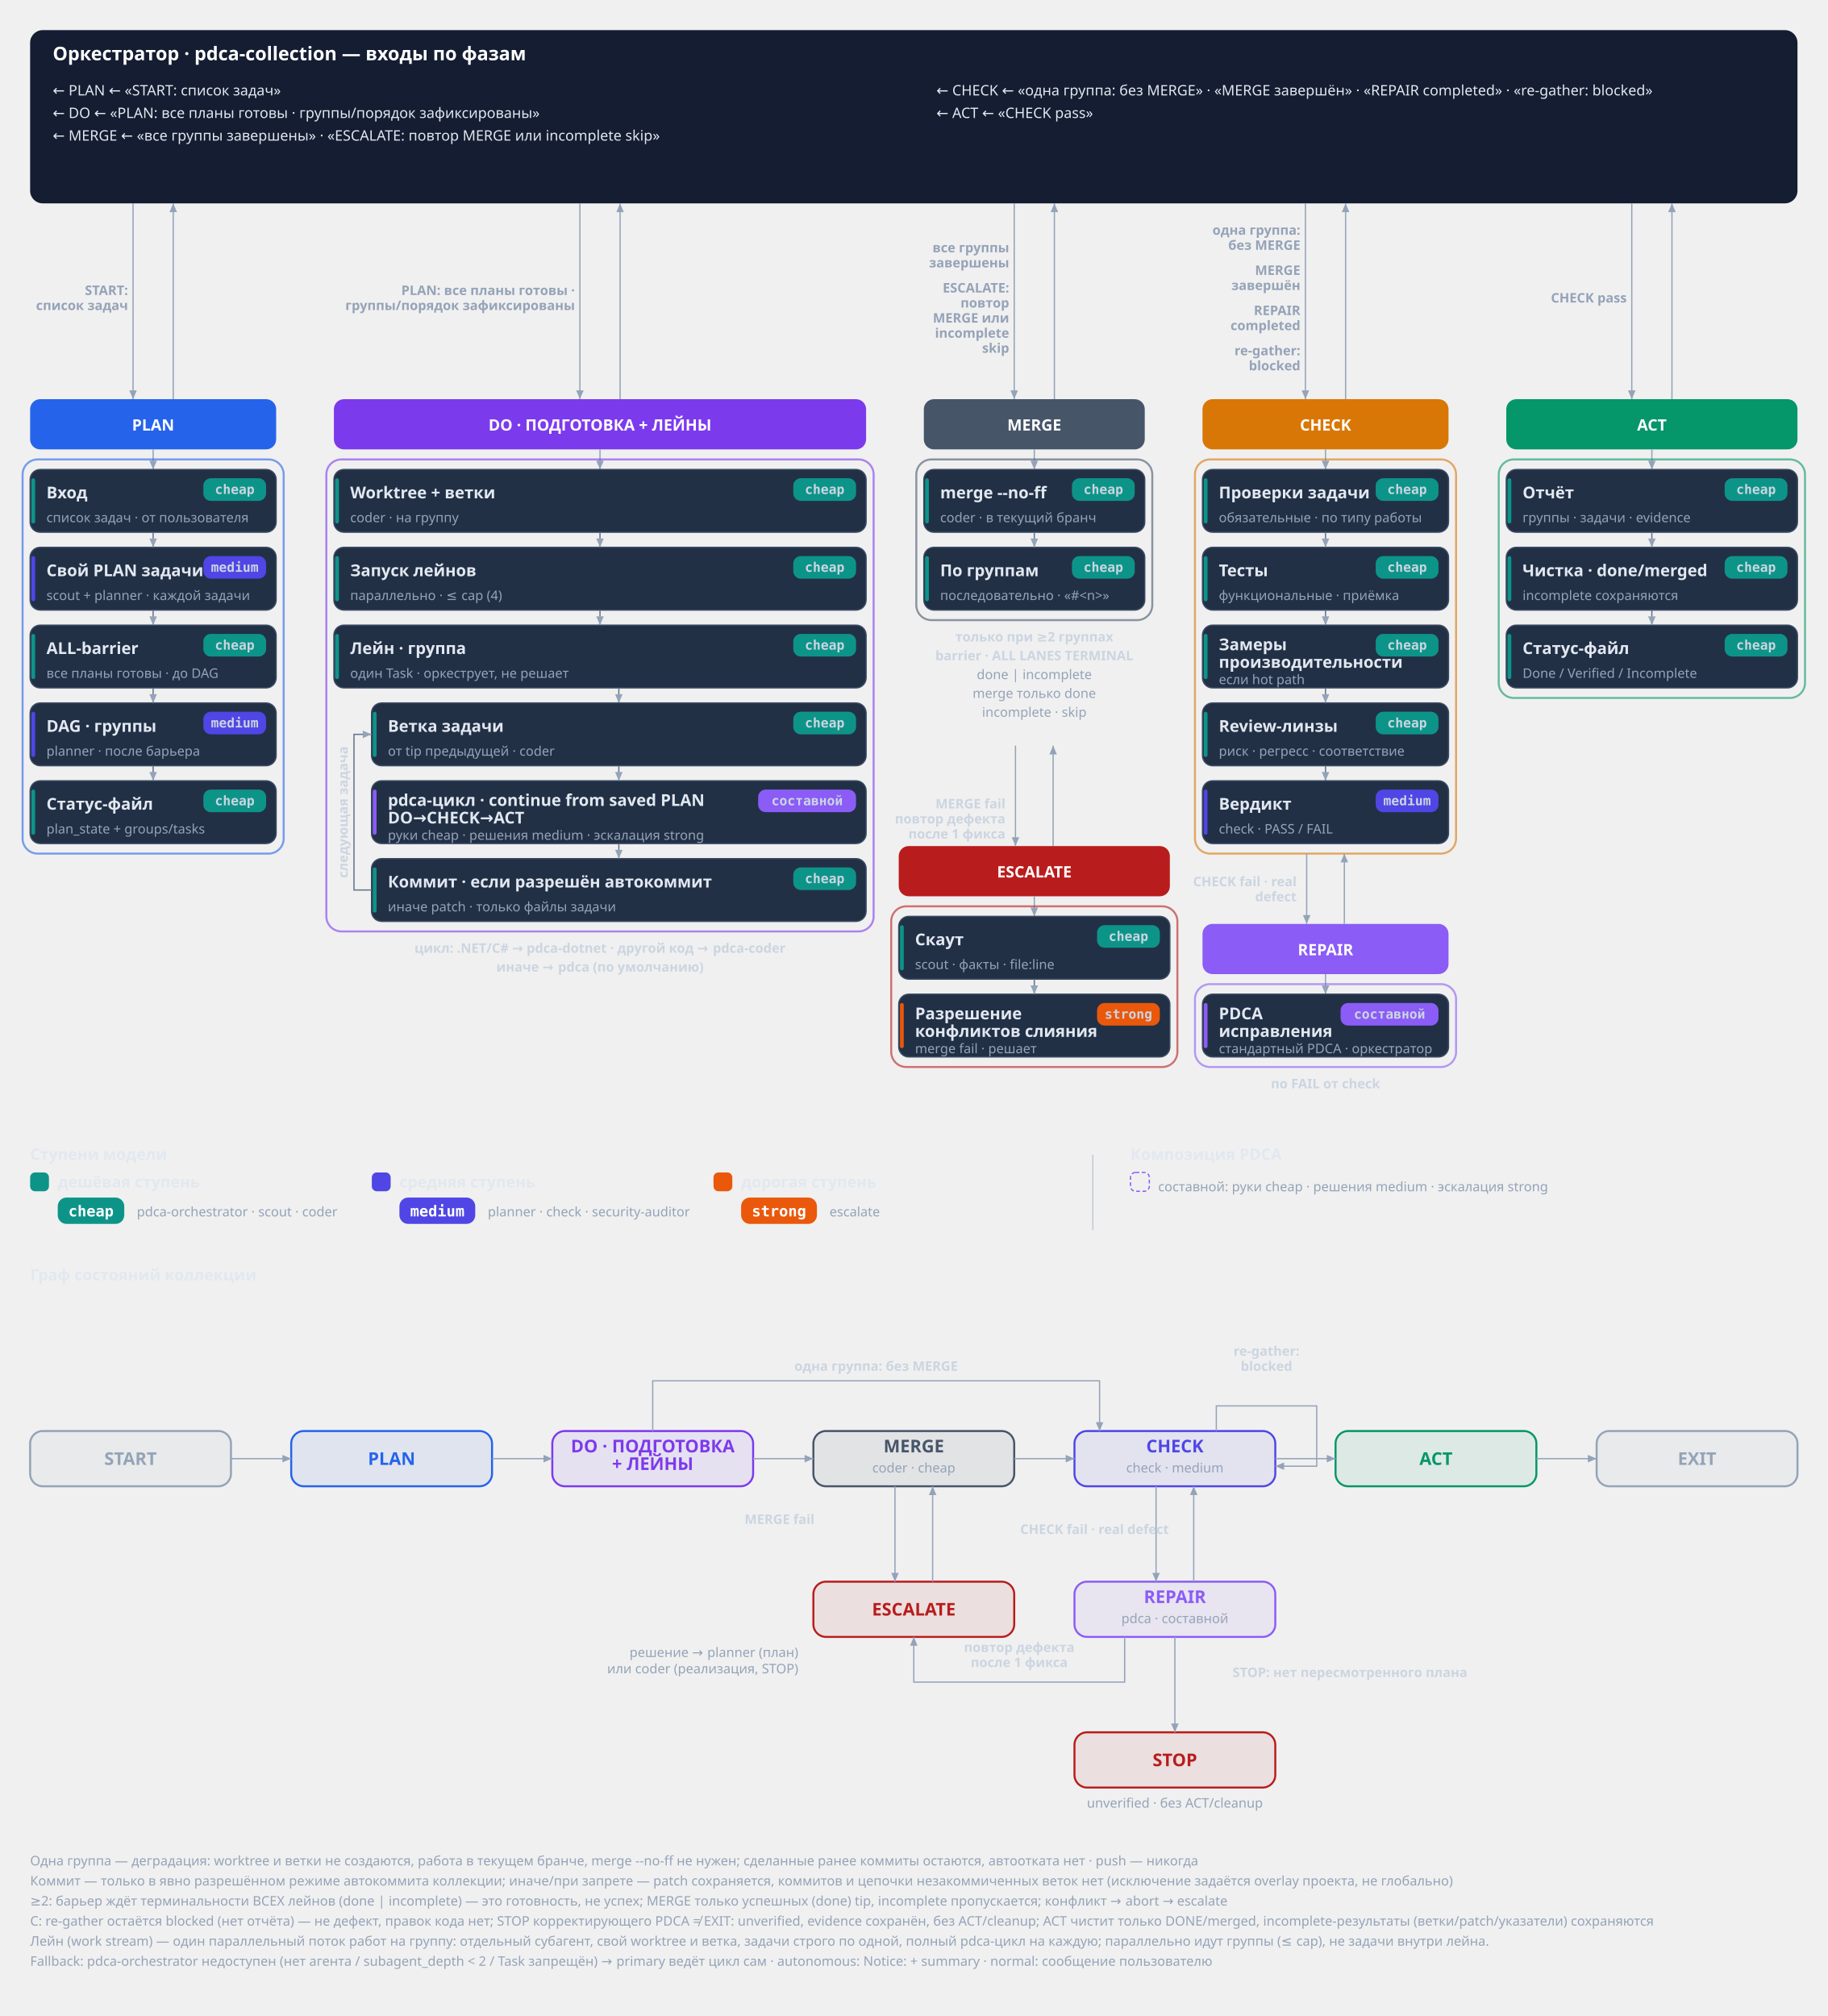
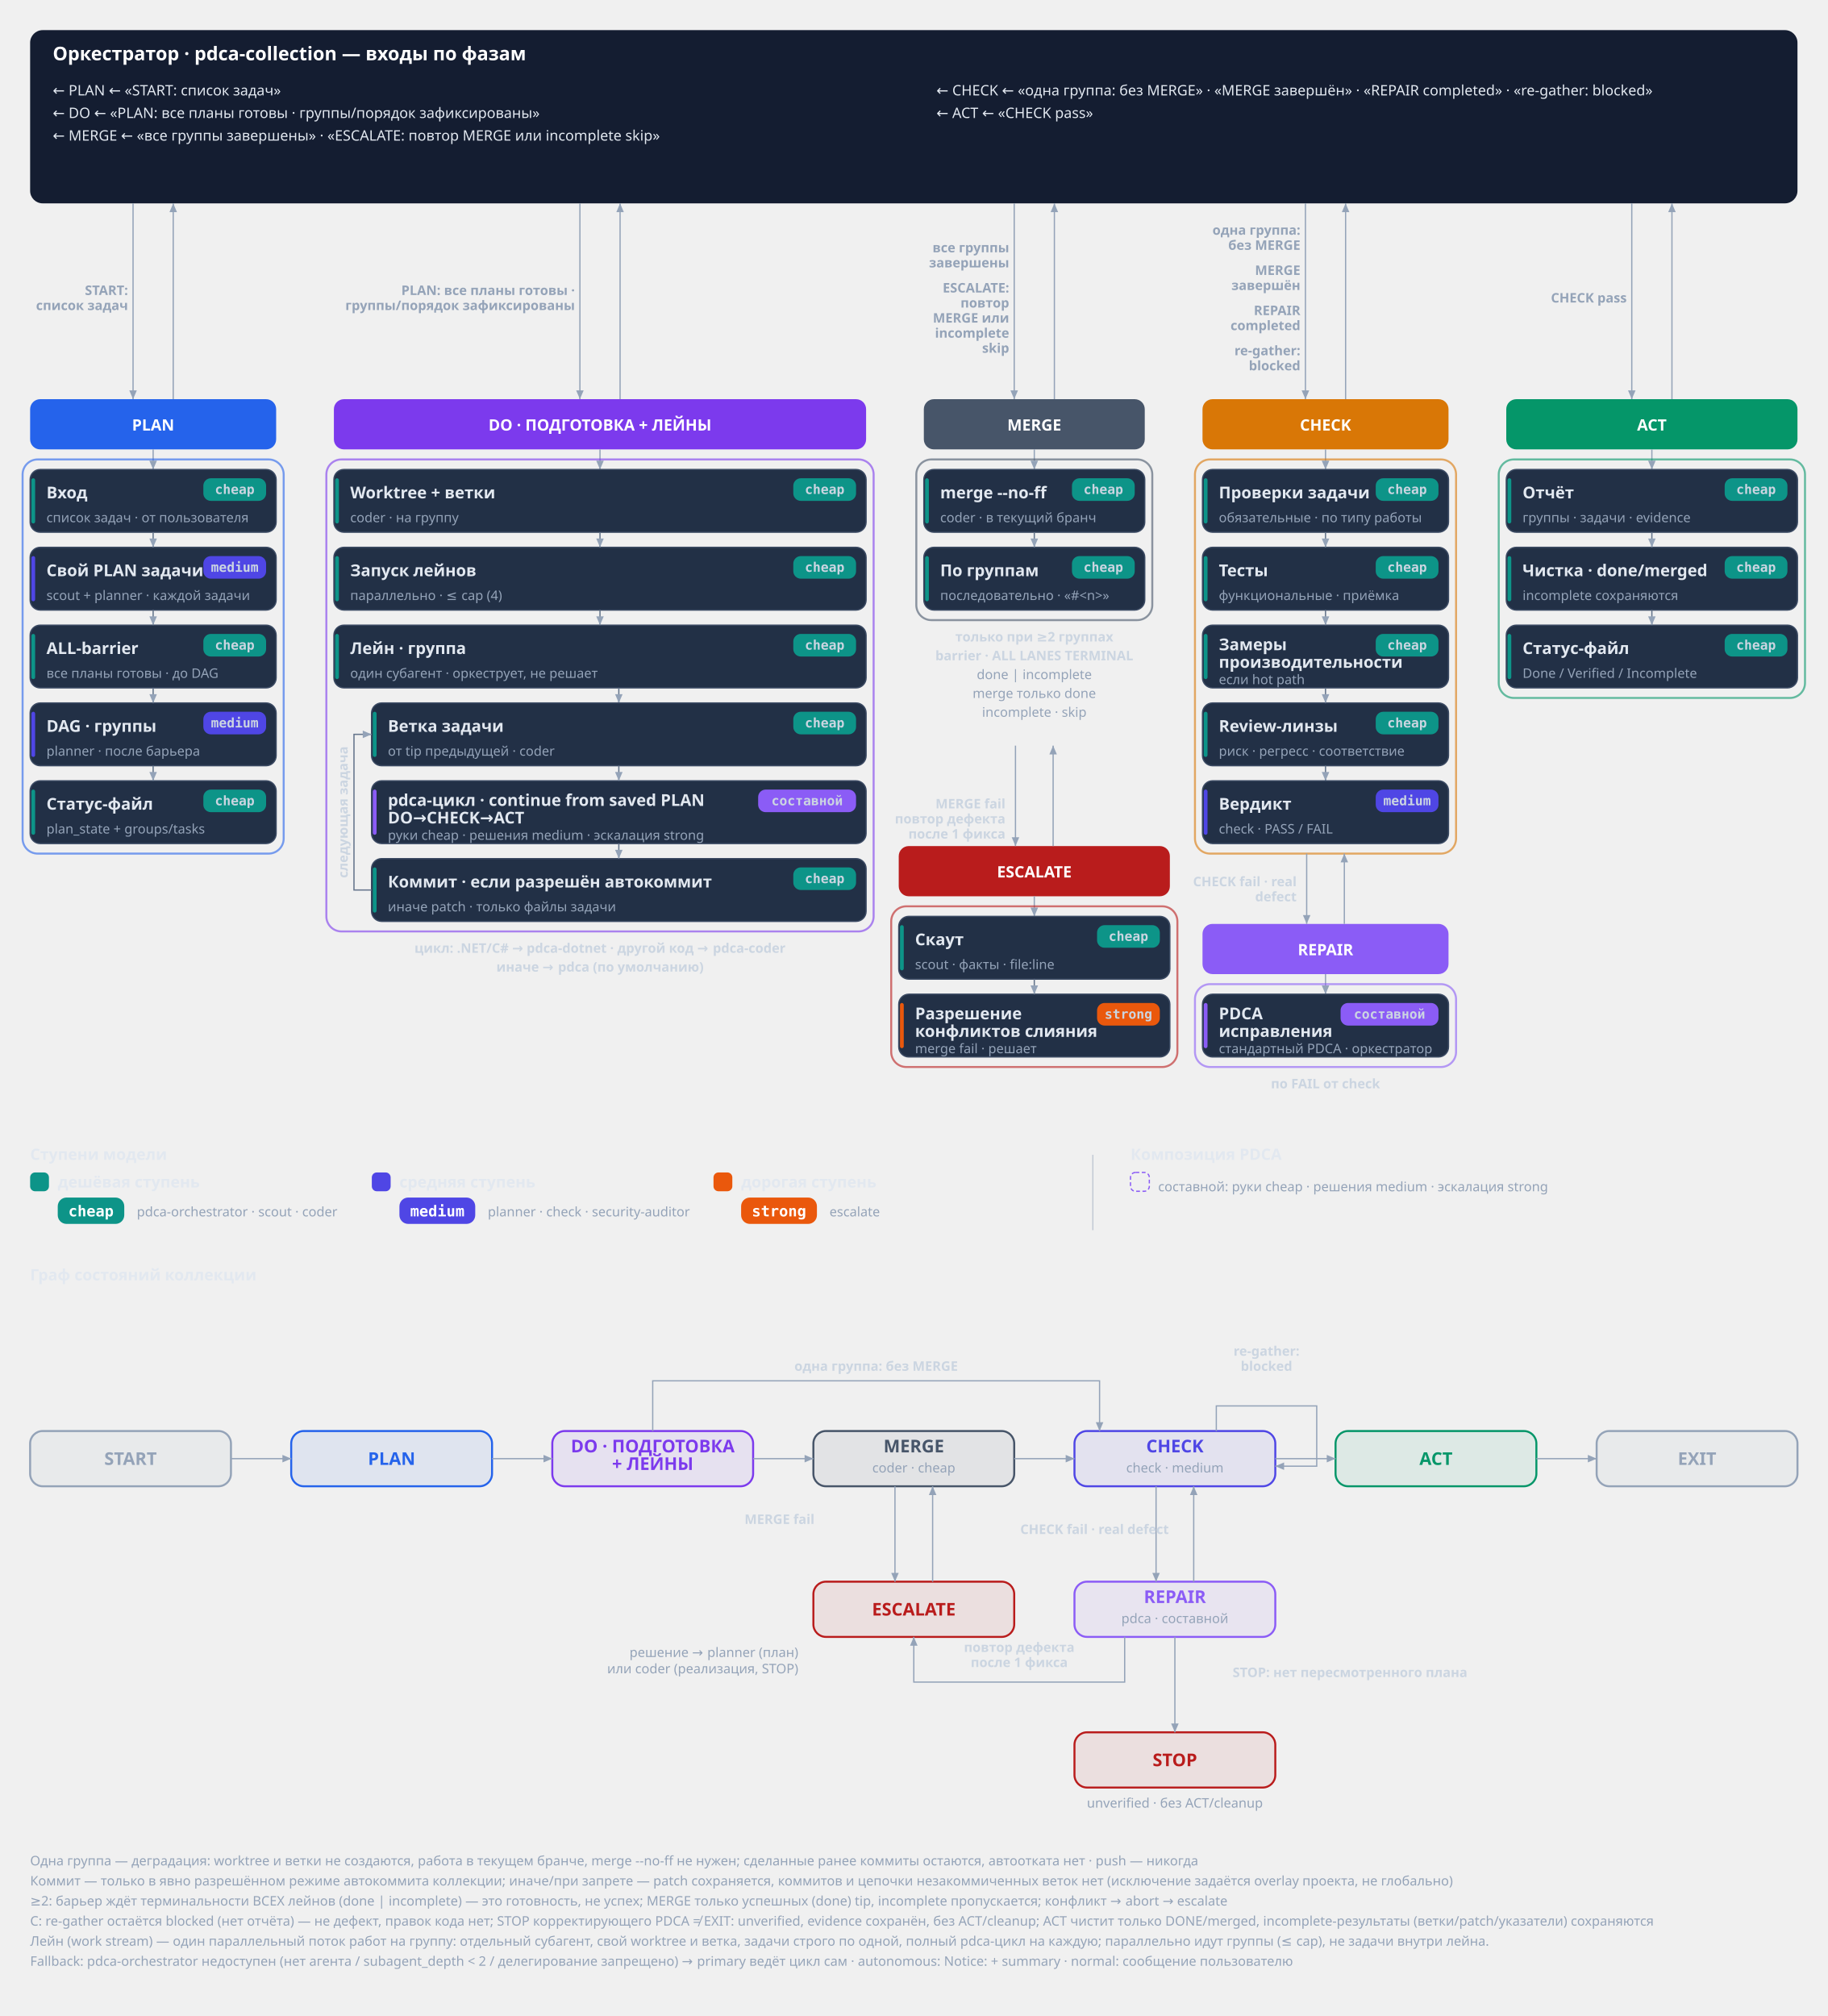
<svg xmlns="http://www.w3.org/2000/svg" viewBox="0 0 1456 1606" width="1456" font-family="Segoe UI, system-ui, sans-serif">
  <defs>
    <marker id="arrow" markerWidth="9" markerHeight="9" refX="7" refY="3" orient="auto">
      <path d="M0,0 L7,3 L0,6 Z" fill="#94a3b8" />
    </marker>
  </defs>
  <style>
.t{font-size:13px;font-weight:600;fill:#e2e8f0}
.s{font-size:10.5px;fill:#94a3b8}
.h{font-size:12.5px;font-weight:700;fill:#ffffff}
.g{font-size:10.5px;font-weight:600}
.band{fill:#141d31}
.bt{fill:#ffffff;font-size:15px;font-weight:700}
.ol{fill:#e2e8f0;font-size:11.5px}
.lt{font-size:12.5px;font-weight:700;fill:#e2e8f0}
.ls{font-size:10.5px;fill:#94a3b8}
.nt{font-size:10.5px;fill:#94a3b8}
.lm{font-family:ui-monospace,Consolas,Menlo,monospace;font-size:12px;font-weight:700}
.bm{font-family:ui-monospace,Consolas,Menlo,monospace;font-size:10.5px;font-weight:700}
.st{font-size:14px;font-weight:700}
</style>
  <rect x="24" y="24" width="1408" height="138" rx="10" class="band" data-band="orchestrator" />
  <text x="42" y="48" class="bt">Оркестратор · pdca-collection — входы по фазам</text>
  <text x="42" y="76" class="ol">← PLAN ← «START: список задач»</text>
  <text x="42" y="94" class="ol">← DO ← «PLAN: все планы готовы · группы/порядок зафиксированы»</text>
  <text x="42" y="112" class="ol">← MERGE ← «все группы завершены» · «ESCALATE: повтор MERGE или incomplete skip»</text>
  <text x="746.0" y="76" class="ol">← CHECK ← «одна группа: без MERGE» · «MERGE завершён» · «REPAIR completed» · «re-gather: blocked»</text>
  <text x="746.0" y="94" class="ol">← ACT ← «CHECK pass»</text>
  <g data-column="P">
    <g data-peer-header="P">
      <rect x="24" y="318" width="196" height="40" rx="8" fill="#2563eb" />
      <text x="122.0" y="343.0" class="h" text-anchor="middle">PLAN</text>
    </g>
    <polyline points="122.0,358 122.0,374" fill="none" stroke="#94a3b8" marker-end="url(#arrow)" />
    <rect x="24" y="374" width="196" height="50" rx="8" fill="#223046" stroke="#3b4a63" stroke-width="1" />
    <rect x="25" y="381" width="3" height="36" rx="1.5" fill="#0d9488" />
    <rect x="162" y="381" width="50" height="18" rx="6" fill="#0d9488" />
    <text x="187.0" y="393.5" class="bm" fill="#cbd5e1" text-anchor="middle">cheap</text>
    <text x="37" y="397" class="t">Вход</text>
    <text x="37" y="416" class="s">список задач · от пользователя</text>
    <g data-step="task-plan">
      <rect x="24" y="436" width="196" height="50" rx="8" fill="#223046" stroke="#3b4a63" stroke-width="1" />
      <rect x="25" y="443" width="3" height="36" rx="1.5" fill="#4f46e5" />
      <rect x="162" y="443" width="50" height="18" rx="6" fill="#4f46e5" />
      <text x="187.0" y="455.5" class="bm" fill="#cbd5e1" text-anchor="middle">medium</text>
      <text x="37" y="459" class="t">Свой PLAN задачи</text>
      <text x="37" y="478" class="s">scout + planner · каждой задачи</text>
    </g>
    <g data-step="all-plans-barrier">
      <rect x="24" y="498" width="196" height="50" rx="8" fill="#223046" stroke="#3b4a63" stroke-width="1" />
      <rect x="25" y="505" width="3" height="36" rx="1.5" fill="#0d9488" />
      <rect x="162" y="505" width="50" height="18" rx="6" fill="#0d9488" />
      <text x="187.0" y="517.5" class="bm" fill="#cbd5e1" text-anchor="middle">cheap</text>
      <text x="37" y="521" class="t">ALL-barrier</text>
      <text x="37" y="540" class="s">все планы готовы · до DAG</text>
    </g>
    <g data-step="collection-scheduling">
      <rect x="24" y="560" width="196" height="50" rx="8" fill="#223046" stroke="#3b4a63" stroke-width="1" />
      <rect x="25" y="567" width="3" height="36" rx="1.5" fill="#4f46e5" />
      <rect x="162" y="567" width="50" height="18" rx="6" fill="#4f46e5" />
      <text x="187.0" y="579.5" class="bm" fill="#cbd5e1" text-anchor="middle">medium</text>
      <text x="37" y="583" class="t">DAG · группы</text>
      <text x="37" y="602" class="s">planner · после барьера</text>
    </g>
    <rect x="24" y="622" width="196" height="50" rx="8" fill="#223046" stroke="#3b4a63" stroke-width="1" />
    <rect x="25" y="629" width="3" height="36" rx="1.5" fill="#0d9488" />
    <rect x="162" y="629" width="50" height="18" rx="6" fill="#0d9488" />
    <text x="187.0" y="641.5" class="bm" fill="#cbd5e1" text-anchor="middle">cheap</text>
    <text x="37" y="645" class="t">Статус-файл</text>
    <text x="37" y="664" class="s">plan_state + groups/tasks</text>
    <polyline points="122.0,424 122.0,436" fill="none" stroke="#64748b" marker-end="url(#arrow)" />
    <polyline points="122.0,486 122.0,498" fill="none" stroke="#64748b" marker-end="url(#arrow)" />
    <polyline points="122.0,548 122.0,560" fill="none" stroke="#64748b" marker-end="url(#arrow)" />
    <polyline points="122.0,610 122.0,622" fill="none" stroke="#64748b" marker-end="url(#arrow)" />
    <rect x="18" y="366" width="208" height="314" rx="12" fill="none" stroke="#2563eb" stroke-opacity="0.6" stroke-width="1.6" data-frame="P" />
  </g>
  <g data-column="DO">
    <g data-peer-header="DO">
      <rect x="266.0" y="318" width="424" height="40" rx="8" fill="#7c3aed" />
      <text x="478.0" y="343.0" class="h" text-anchor="middle">DO · ПОДГОТОВКА + ЛЕЙНЫ</text>
    </g>
    <polyline points="478.0,358 478.0,374" fill="none" stroke="#94a3b8" marker-end="url(#arrow)" />
    <rect x="266.0" y="374" width="424" height="50" rx="8" fill="#223046" stroke="#3b4a63" stroke-width="1" />
    <rect x="267.0" y="381" width="3" height="36" rx="1.5" fill="#0d9488" />
    <rect x="632.0" y="381" width="50" height="18" rx="6" fill="#0d9488" />
    <text x="657.0" y="393.5" class="bm" fill="#cbd5e1" text-anchor="middle">cheap</text>
    <text x="279.0" y="397" class="t">Worktree + ветки</text>
    <text x="279.0" y="416" class="s">coder · на группу</text>
    <rect x="266.0" y="436" width="424" height="50" rx="8" fill="#223046" stroke="#3b4a63" stroke-width="1" />
    <rect x="267.0" y="443" width="3" height="36" rx="1.5" fill="#0d9488" />
    <rect x="632.0" y="443" width="50" height="18" rx="6" fill="#0d9488" />
    <text x="657.0" y="455.5" class="bm" fill="#cbd5e1" text-anchor="middle">cheap</text>
    <text x="279.0" y="459" class="t">Запуск лейнов</text>
    <text x="279.0" y="478" class="s">параллельно · ≤ cap (4)</text>
    <polyline points="478.0,424 478.0,436" fill="none" stroke="#64748b" marker-end="url(#arrow)" />
    <rect x="266.0" y="498" width="424" height="50" rx="8" fill="#223046" stroke="#3b4a63" stroke-width="1" />
    <rect x="267.0" y="505" width="3" height="36" rx="1.5" fill="#0d9488" />
    <rect x="632.0" y="505" width="50" height="18" rx="6" fill="#0d9488" />
    <text x="657.0" y="517.5" class="bm" fill="#cbd5e1" text-anchor="middle">cheap</text>
    <text x="279.0" y="521" class="t">Лейн · группа</text>
-     <text x="279.0" y="540" class="s">один Task · оркеструет, не решает</text>
+     <text x="279.0" y="540" class="s">один субагент · оркеструет, не решает</text>
    <polyline points="478.0,486 478.0,498" fill="none" stroke="#64748b" marker-end="url(#arrow)" />
    <polyline points="493.0,548 493.0,560" fill="none" stroke="#64748b" marker-end="url(#arrow)" />
    <rect x="296.0" y="560" width="394" height="50" rx="8" fill="#223046" stroke="#3b4a63" stroke-width="1" />
    <rect x="297.0" y="567" width="3" height="36" rx="1.5" fill="#0d9488" />
    <rect x="632.0" y="567" width="50" height="18" rx="6" fill="#0d9488" />
    <text x="657.0" y="579.5" class="bm" fill="#cbd5e1" text-anchor="middle">cheap</text>
    <text x="309.0" y="583" class="t">Ветка задачи</text>
    <text x="309.0" y="602" class="s">от tip предыдущей · coder</text>
    <rect x="296.0" y="622" width="394" height="50" rx="8" fill="#223046" stroke="#3b4a63" stroke-width="1" />
    <rect x="297.0" y="629" width="3" height="36" rx="1.5" fill="#8b5cf6" />
    <rect x="604.0" y="629" width="78" height="18" rx="6" fill="#8b5cf6" />
    <text x="643.0" y="641.5" class="bm" fill="#cbd5e1" text-anchor="middle">составной</text>
    <text x="309.0" y="642" class="t">pdca-цикл · continue from saved PLAN</text>
    <text x="309.0" y="656" class="t">DO→CHECK→ACT</text>
    <text x="309.0" y="669" class="s">руки cheap · решения medium · эскалация strong</text>
    <polyline points="493.0,610 493.0,622" fill="none" stroke="#64748b" marker-end="url(#arrow)" />
    <rect x="296.0" y="684" width="394" height="50" rx="8" fill="#223046" stroke="#3b4a63" stroke-width="1" />
    <rect x="297.0" y="691" width="3" height="36" rx="1.5" fill="#0d9488" />
    <rect x="632.0" y="691" width="50" height="18" rx="6" fill="#0d9488" />
    <text x="657.0" y="703.5" class="bm" fill="#cbd5e1" text-anchor="middle">cheap</text>
    <text x="309.0" y="707" class="t">Коммит · если разрешён автокоммит</text>
    <text x="309.0" y="726" class="s">иначе patch · только файлы задачи</text>
    <polyline points="493.0,672 493.0,684" fill="none" stroke="#64748b" marker-end="url(#arrow)" />
    <path d="M296.0,709.0 L282.0,709.0 L282.0,585.0 L296.0,585.0" fill="none" stroke="#64748b" marker-end="url(#arrow)" />
    <text x="277.0" y="647.0" class="g" fill="#cbd5e1" text-anchor="middle" transform="rotate(-90 277.0 647.0)">следующая задача</text>
    <rect x="260.0" y="366" width="436" height="376" rx="12" fill="none" stroke="#7c3aed" stroke-opacity="0.6" stroke-width="1.6" data-frame="DO" />
    <text x="478.0" y="759" class="g" fill="#cbd5e1" text-anchor="middle">цикл: .NET/C# → pdca-dotnet · другой код → pdca-coder</text>
    <text x="478.0" y="774" class="g" fill="#cbd5e1" text-anchor="middle">иначе → pdca (по умолчанию)</text>
  </g>
  <g data-column="MERGE">
    <g data-peer-header="MERGE">
      <rect x="736.0" y="318" width="176" height="40" rx="8" fill="#475569" />
      <text x="824.0" y="343.0" class="h" text-anchor="middle">MERGE</text>
    </g>
    <polyline points="824.0,358 824.0,374" fill="none" stroke="#94a3b8" marker-end="url(#arrow)" />
    <rect x="736.0" y="374" width="176" height="50" rx="8" fill="#223046" stroke="#3b4a63" stroke-width="1" />
    <rect x="737.0" y="381" width="3" height="36" rx="1.5" fill="#0d9488" />
    <rect x="854.0" y="381" width="50" height="18" rx="6" fill="#0d9488" />
    <text x="879.0" y="393.5" class="bm" fill="#cbd5e1" text-anchor="middle">cheap</text>
    <text x="749.0" y="397" class="t">merge --no-ff</text>
    <text x="749.0" y="416" class="s">coder · в текущий бранч</text>
    <rect x="736.0" y="436" width="176" height="50" rx="8" fill="#223046" stroke="#3b4a63" stroke-width="1" />
    <rect x="737.0" y="443" width="3" height="36" rx="1.5" fill="#0d9488" />
    <rect x="854.0" y="443" width="50" height="18" rx="6" fill="#0d9488" />
    <text x="879.0" y="455.5" class="bm" fill="#cbd5e1" text-anchor="middle">cheap</text>
    <text x="749.0" y="459" class="t">По группам</text>
    <text x="749.0" y="478" class="s">последовательно · «#&lt;n&gt;»</text>
    <polyline points="824.0,424 824.0,436" fill="none" stroke="#64748b" marker-end="url(#arrow)" />
    <g data-condition="all-lanes-terminal">
      <rect x="730.0" y="366" width="188" height="128" rx="12" fill="none" stroke="#475569" stroke-opacity="0.6" stroke-width="1.6" data-frame="MERGE" />
      <text x="824.0" y="511" class="g" fill="#cbd5e1" text-anchor="middle">только при ≥2 группах</text>
      <text x="824.0" y="526" class="g" fill="#cbd5e1" text-anchor="middle">barrier · ALL LANES TERMINAL</text>
      <text x="824.0" y="541" class="ls" fill="#94a3b8" text-anchor="middle">done | incomplete</text>
      <text x="824.0" y="556" class="ls" fill="#94a3b8" text-anchor="middle">merge только done</text>
      <text x="824.0" y="571" class="ls" fill="#94a3b8" text-anchor="middle">incomplete · skip</text>
    </g>
  </g>
  <g data-column="C" data-role="check" data-tier="medium">
    <g data-peer-header="C">
      <rect x="958.0" y="318" width="196" height="40" rx="8" fill="#d97706" />
      <text x="1056.0" y="343.0" class="h" text-anchor="middle">CHECK</text>
    </g>
    <polyline points="1056.0,358 1056.0,374" fill="none" stroke="#94a3b8" marker-end="url(#arrow)" />
    <rect x="958.0" y="374" width="196" height="50" rx="8" fill="#223046" stroke="#3b4a63" stroke-width="1" />
    <rect x="959.0" y="381" width="3" height="36" rx="1.5" fill="#0d9488" />
    <rect x="1096.0" y="381" width="50" height="18" rx="6" fill="#0d9488" />
    <text x="1121.0" y="393.5" class="bm" fill="#cbd5e1" text-anchor="middle">cheap</text>
    <text x="971.0" y="397" class="t">Проверки задачи</text>
    <text x="971.0" y="416" class="s">обязательные · по типу работы</text>
    <rect x="958.0" y="436" width="196" height="50" rx="8" fill="#223046" stroke="#3b4a63" stroke-width="1" />
    <rect x="959.0" y="443" width="3" height="36" rx="1.5" fill="#0d9488" />
    <rect x="1096.0" y="443" width="50" height="18" rx="6" fill="#0d9488" />
    <text x="1121.0" y="455.5" class="bm" fill="#cbd5e1" text-anchor="middle">cheap</text>
    <text x="971.0" y="459" class="t">Тесты</text>
    <text x="971.0" y="478" class="s">функциональные · приёмка</text>
    <rect x="958.0" y="498" width="196" height="50" rx="8" fill="#223046" stroke="#3b4a63" stroke-width="1" />
    <rect x="959.0" y="505" width="3" height="36" rx="1.5" fill="#0d9488" />
    <rect x="1096.0" y="505" width="50" height="18" rx="6" fill="#0d9488" />
    <text x="1121.0" y="517.5" class="bm" fill="#cbd5e1" text-anchor="middle">cheap</text>
    <text x="971.0" y="518" class="t">Замеры</text>
    <text x="971.0" y="532" class="t">производительности</text>
    <text x="971.0" y="545" class="s">если hot path</text>
    <rect x="958.0" y="560" width="196" height="50" rx="8" fill="#223046" stroke="#3b4a63" stroke-width="1" />
    <rect x="959.0" y="567" width="3" height="36" rx="1.5" fill="#0d9488" />
    <rect x="1096.0" y="567" width="50" height="18" rx="6" fill="#0d9488" />
    <text x="1121.0" y="579.5" class="bm" fill="#cbd5e1" text-anchor="middle">cheap</text>
    <text x="971.0" y="583" class="t">Review-линзы</text>
    <text x="971.0" y="602" class="s">риск · регресс · соответствие</text>
    <polyline points="1056.0,424 1056.0,436" fill="none" stroke="#64748b" marker-end="url(#arrow)" />
    <polyline points="1056.0,486 1056.0,498" fill="none" stroke="#64748b" marker-end="url(#arrow)" />
    <polyline points="1056.0,548 1056.0,560" fill="none" stroke="#64748b" marker-end="url(#arrow)" />
    <polyline points="1056.0,610 1056.0,622" fill="none" stroke="#64748b" marker-end="url(#arrow)" />
    <g data-step="check-verdict" data-role="check" data-tier="medium">
      <rect x="958.0" y="622" width="196" height="50" rx="8" fill="#223046" stroke="#3b4a63" stroke-width="1" />
      <rect x="959.0" y="629" width="3" height="36" rx="1.5" fill="#4f46e5" />
      <rect x="1096.0" y="629" width="50" height="18" rx="6" fill="#4f46e5" />
      <text x="1121.0" y="641.5" class="bm" fill="#cbd5e1" text-anchor="middle">medium</text>
      <text x="971.0" y="645" class="t">Вердикт</text>
      <text x="971.0" y="664" class="s">check · PASS / FAIL</text>
    </g>
    <rect x="952.0" y="366" width="208" height="314" rx="12" fill="none" stroke="#d97706" stroke-opacity="0.6" stroke-width="1.6" data-frame="C" />
  </g>
  <g data-column="A">
    <g data-peer-header="A">
      <rect x="1200.0" y="318" width="232" height="40" rx="8" fill="#059669" />
      <text x="1316.0" y="343.0" class="h" text-anchor="middle">ACT</text>
    </g>
    <polyline points="1316.0,358 1316.0,374" fill="none" stroke="#94a3b8" marker-end="url(#arrow)" />
    <rect x="1200.0" y="374" width="232" height="50" rx="8" fill="#223046" stroke="#3b4a63" stroke-width="1" />
    <rect x="1201.0" y="381" width="3" height="36" rx="1.5" fill="#0d9488" />
    <rect x="1374.0" y="381" width="50" height="18" rx="6" fill="#0d9488" />
    <text x="1399.0" y="393.5" class="bm" fill="#cbd5e1" text-anchor="middle">cheap</text>
    <text x="1213.0" y="397" class="t">Отчёт</text>
    <text x="1213.0" y="416" class="s">группы · задачи · evidence</text>
    <rect x="1200.0" y="436" width="232" height="50" rx="8" fill="#223046" stroke="#3b4a63" stroke-width="1" />
    <rect x="1201.0" y="443" width="3" height="36" rx="1.5" fill="#0d9488" />
    <rect x="1374.0" y="443" width="50" height="18" rx="6" fill="#0d9488" />
    <text x="1399.0" y="455.5" class="bm" fill="#cbd5e1" text-anchor="middle">cheap</text>
    <text x="1213.0" y="459" class="t">Чистка · done/merged</text>
    <text x="1213.0" y="478" class="s">incomplete сохраняются</text>
    <rect x="1200.0" y="498" width="232" height="50" rx="8" fill="#223046" stroke="#3b4a63" stroke-width="1" />
    <rect x="1201.0" y="505" width="3" height="36" rx="1.5" fill="#0d9488" />
    <rect x="1374.0" y="505" width="50" height="18" rx="6" fill="#0d9488" />
    <text x="1399.0" y="517.5" class="bm" fill="#cbd5e1" text-anchor="middle">cheap</text>
    <text x="1213.0" y="521" class="t">Статус-файл</text>
    <text x="1213.0" y="540" class="s">Done / Verified / Incomplete</text>
    <polyline points="1316.0,424 1316.0,436" fill="none" stroke="#64748b" marker-end="url(#arrow)" />
    <polyline points="1316.0,486 1316.0,498" fill="none" stroke="#64748b" marker-end="url(#arrow)" />
    <rect x="1194.0" y="366" width="244" height="190" rx="12" fill="none" stroke="#059669" stroke-opacity="0.6" stroke-width="1.6" data-frame="A" />
  </g>
  <g data-column="REPAIR" data-child-of="C" data-dispatched-by="orchestrator" data-main-recovery="corrective-pdca" data-composition="composite">
    <g data-peer-header="REPAIR">
      <rect x="958.0" y="736" width="196" height="40" rx="8" fill="#8b5cf6" />
      <text x="1056.0" y="761.0" class="h" text-anchor="middle">REPAIR</text>
    </g>
    <polyline points="1056.0,776 1056.0,792" fill="none" stroke="#94a3b8" marker-end="url(#arrow)" />
    <rect x="958.0" y="792" width="196" height="50" rx="8" fill="#223046" stroke="#3b4a63" stroke-width="1" />
    <rect x="959.0" y="799" width="3" height="36" rx="1.5" fill="#8b5cf6" />
    <rect x="1068.0" y="799" width="78" height="18" rx="6" fill="#8b5cf6" />
    <text x="1107.0" y="811.5" class="bm" fill="#cbd5e1" text-anchor="middle">составной</text>
    <text x="971.0" y="812" class="t">PDCA</text>
    <text x="971.0" y="826" class="t">исправления</text>
    <text x="971.0" y="839" class="s">стандартный PDCA · оркестратор</text>
    <rect x="952.0" y="784" width="208" height="66" rx="12" fill="none" stroke="#8b5cf6" stroke-opacity="0.6" stroke-width="1.6" data-frame="REPAIR" />
    <text x="1056.0" y="867" class="g" fill="#cbd5e1" text-anchor="middle">по FAIL от check</text>
  </g>
  <g data-bus="dispatch" data-origin="C" data-target="REPAIR" data-kind="dispatch">
    <polyline points="1041.0,680 1041.0,736" fill="none" stroke="#94a3b8" marker-end="url(#arrow)" />
    <g data-entry-from="C" data-entry-to="REPAIR" data-entry-condition="FAIL">
      <text x="1033.0" y="706" class="g" fill="#cbd5e1" text-anchor="end">CHECK fail · real</text>
      <text x="1033.0" y="718" class="g" fill="#cbd5e1" text-anchor="end">defect</text>
    </g>
  </g>
  <g data-bus="result" data-origin="REPAIR" data-target="C" data-kind="result">
    <polyline points="1071.0,736 1071.0,680" fill="none" stroke="#94a3b8" marker-end="url(#arrow)" />
  </g>
  <g data-column="E" data-child-of="MERGE" data-dispatched-by="orchestrator">
    <g data-peer-header="E">
      <rect x="716.0" y="674" width="216" height="40" rx="8" fill="#b91c1c" />
      <text x="824.0" y="699.0" class="h" text-anchor="middle">ESCALATE</text>
    </g>
    <polyline points="824.0,714 824.0,730" fill="none" stroke="#94a3b8" marker-end="url(#arrow)" />
    <rect x="716.0" y="730" width="216" height="50" rx="8" fill="#223046" stroke="#3b4a63" stroke-width="1" />
    <rect x="717.0" y="737" width="3" height="36" rx="1.5" fill="#0d9488" />
    <rect x="874.0" y="737" width="50" height="18" rx="6" fill="#0d9488" />
    <text x="899.0" y="749.5" class="bm" fill="#cbd5e1" text-anchor="middle">cheap</text>
    <text x="729.0" y="753" class="t">Скаут</text>
    <text x="729.0" y="772" class="s">scout · факты · file:line</text>
    <rect x="716.0" y="792" width="216" height="50" rx="8" fill="#223046" stroke="#3b4a63" stroke-width="1" />
    <rect x="717.0" y="799" width="3" height="36" rx="1.5" fill="#ea580c" />
    <rect x="874.0" y="799" width="50" height="18" rx="6" fill="#ea580c" />
    <text x="899.0" y="811.5" class="bm" fill="#cbd5e1" text-anchor="middle">strong</text>
    <text x="729.0" y="812" class="t">Разрешение</text>
    <text x="729.0" y="826" class="t">конфликтов слияния</text>
    <text x="729.0" y="839" class="s">merge fail · решает</text>
    <polyline points="824.0,780 824.0,792" fill="none" stroke="#64748b" marker-end="url(#arrow)" />
    <rect x="710.0" y="722" width="228" height="128" rx="12" fill="none" stroke="#b91c1c" stroke-opacity="0.6" stroke-width="1.6" data-frame="E" />
  </g>
  <g data-bus="dispatch" data-origin="MERGE" data-target="E" data-kind="dispatch">
    <polyline points="809.0,594 809.0,674" fill="none" stroke="#94a3b8" marker-end="url(#arrow)" />
    <g data-entry-from="MERGE" data-entry-to="ESCALATE" data-entry-condition="merge-конфликт">
      <text x="801.0" y="644" class="g" fill="#cbd5e1" text-anchor="end">MERGE fail</text>
    </g>
    <g data-entry-from="REPAIR" data-entry-to="ESCALATE" data-entry-condition="повтор дефекта после 1 фикса">
      <text x="801.0" y="656" class="g" fill="#cbd5e1" text-anchor="end">повтор дефекта</text>
      <text x="801.0" y="668" class="g" fill="#cbd5e1" text-anchor="end">после 1 фикса</text>
    </g>
  </g>
  <g data-bus="result" data-origin="E" data-target="MERGE" data-kind="result">
    <polyline points="839.0,674 839.0,594" fill="none" stroke="#94a3b8" marker-end="url(#arrow)" />
  </g>
  <g data-bus="dispatch" data-origin="orchestrator" data-target="P" data-kind="dispatch">
    <polyline points="106.0,162 106.0,318" fill="none" stroke="#94a3b8" marker-end="url(#arrow)" />
    <g data-entry-from="START" data-entry-to="P" data-entry-condition="старт">
      <text x="102.0" y="235.0" class="g" fill="#94a3b8" text-anchor="end">START:</text>
      <text x="102.0" y="247.0" class="g" fill="#94a3b8" text-anchor="end">список задач</text>
    </g>
  </g>
  <g data-bus="result" data-origin="P" data-target="orchestrator" data-kind="result">
    <polyline points="138.0,318 138.0,162" fill="none" stroke="#94a3b8" marker-end="url(#arrow)" />
  </g>
  <g data-bus="dispatch" data-origin="orchestrator" data-target="DO" data-kind="dispatch">
    <polyline points="462.0,162 462.0,318" fill="none" stroke="#94a3b8" marker-end="url(#arrow)" />
    <g data-entry-from="P" data-entry-to="DO" data-entry-condition="группы">
      <text x="458.0" y="235.0" class="g" fill="#94a3b8" text-anchor="end">PLAN: все планы готовы ·</text>
      <text x="458.0" y="247.0" class="g" fill="#94a3b8" text-anchor="end">группы/порядок зафиксированы</text>
    </g>
  </g>
  <g data-bus="result" data-origin="DO" data-target="orchestrator" data-kind="result">
    <polyline points="494.0,318 494.0,162" fill="none" stroke="#94a3b8" marker-end="url(#arrow)" />
  </g>
  <g data-bus="dispatch" data-origin="orchestrator" data-target="MERGE" data-kind="dispatch">
    <polyline points="808.0,162 808.0,318" fill="none" stroke="#94a3b8" marker-end="url(#arrow)" />
    <g data-entry-from="DO" data-entry-to="MERGE" data-entry-condition="≥2 · all-lanes-terminal">
      <text x="804.0" y="201.0" class="g" fill="#94a3b8" text-anchor="end">все группы</text>
      <text x="804.0" y="213.0" class="g" fill="#94a3b8" text-anchor="end">завершены</text>
    </g>
    <g data-entry-from="ESCALATE" data-entry-to="MERGE" data-entry-condition="решено/переставить/пометить incomplete">
      <text x="804.0" y="233.0" class="g" fill="#94a3b8" text-anchor="end">ESCALATE:</text>
      <text x="804.0" y="245.0" class="g" fill="#94a3b8" text-anchor="end">повтор</text>
      <text x="804.0" y="257.0" class="g" fill="#94a3b8" text-anchor="end">MERGE или</text>
      <text x="804.0" y="269.0" class="g" fill="#94a3b8" text-anchor="end">incomplete</text>
      <text x="804.0" y="281.0" class="g" fill="#94a3b8" text-anchor="end">skip</text>
    </g>
  </g>
  <g data-bus="result" data-origin="MERGE" data-target="orchestrator" data-kind="result">
    <polyline points="840.0,318 840.0,162" fill="none" stroke="#94a3b8" marker-end="url(#arrow)" />
  </g>
  <g data-bus="dispatch" data-origin="orchestrator" data-target="C" data-kind="dispatch">
    <polyline points="1040.0,162 1040.0,318" fill="none" stroke="#94a3b8" marker-end="url(#arrow)" />
    <g data-entry-from="DO" data-entry-to="C" data-entry-condition="одна группа · без merge">
      <text x="1036.0" y="187.0" class="g" fill="#94a3b8" text-anchor="end">одна группа:</text>
      <text x="1036.0" y="199.0" class="g" fill="#94a3b8" text-anchor="end">без MERGE</text>
    </g>
    <g data-entry-from="MERGE" data-entry-to="C" data-entry-condition="интеграция завершена">
      <text x="1036.0" y="219.0" class="g" fill="#94a3b8" text-anchor="end">MERGE</text>
      <text x="1036.0" y="231.0" class="g" fill="#94a3b8" text-anchor="end">завершён</text>
    </g>
    <g data-entry-from="REPAIR" data-entry-to="C" data-entry-condition="full-verification">
      <text x="1036.0" y="251.0" class="g" fill="#94a3b8" text-anchor="end">REPAIR</text>
      <text x="1036.0" y="263.0" class="g" fill="#94a3b8" text-anchor="end">completed</text>
    </g>
    <g data-entry-from="C" data-entry-to="C" data-entry-condition="re-gather">
      <text x="1036.0" y="283.0" class="g" fill="#94a3b8" text-anchor="end">re-gather:</text>
      <text x="1036.0" y="295.0" class="g" fill="#94a3b8" text-anchor="end">blocked</text>
    </g>
  </g>
  <g data-bus="result" data-origin="C" data-target="orchestrator" data-kind="result">
    <polyline points="1072.0,318 1072.0,162" fill="none" stroke="#94a3b8" marker-end="url(#arrow)" />
  </g>
  <g data-bus="dispatch" data-origin="orchestrator" data-target="A" data-kind="dispatch">
    <polyline points="1300.0,162 1300.0,318" fill="none" stroke="#94a3b8" marker-end="url(#arrow)" />
    <g data-entry-from="C" data-entry-to="A" data-entry-condition="PASS">
      <text x="1296.0" y="241.0" class="g" fill="#94a3b8" text-anchor="end">CHECK pass</text>
    </g>
  </g>
  <g data-bus="result" data-origin="A" data-target="orchestrator" data-kind="result">
    <polyline points="1332.0,318 1332.0,162" fill="none" stroke="#94a3b8" marker-end="url(#arrow)" />
  </g>
  <g data-legend="model-tiers">
    <text x="24" y="924" class="lt">Ступени модели</text>
    <text x="46.0" y="946" class="lt">дешёвая ступень</text>
    <rect x="24.0" y="934" width="15" height="15" rx="4" fill="#0d9488" />
    <rect x="46.0" y="954" width="53.0" height="21" rx="7" fill="#0d9488" />
    <text x="72.5" y="969" class="lm" fill="#ffffff" text-anchor="middle">cheap</text>
    <text x="109.0" y="969" class="ls">pdca-orchestrator · scout · coder</text>
    <text x="318.213" y="946" class="lt">средняя ступень</text>
    <rect x="296.213" y="934" width="15" height="15" rx="4" fill="#4f46e5" />
    <rect x="318.213" y="954" width="60.4" height="21" rx="7" fill="#4f46e5" />
    <text x="348.413" y="969" class="lm" fill="#ffffff" text-anchor="middle">medium</text>
    <text x="388.613" y="969" class="ls">planner · check · security-auditor</text>
    <text x="590.427" y="946" class="lt">дорогая ступень</text>
    <rect x="568.427" y="934" width="15" height="15" rx="4" fill="#ea580c" />
    <rect x="590.427" y="954" width="60.4" height="21" rx="7" fill="#ea580c" />
    <text x="620.627" y="969" class="lm" fill="#ffffff" text-anchor="middle">strong</text>
    <text x="660.827" y="969" class="ls">escalate</text>
  </g>
  <line x1="870.64" y1="920" x2="870.64" y2="980" stroke="#94a3b8" stroke-opacity="0.5" />
  <g data-legend="composition">
    <text x="900.64" y="924" class="lt">Композиция PDCA</text>
    <rect x="900.64" y="934" width="15" height="15" rx="4" fill="none" stroke="#8b5cf6" stroke-dasharray="3 2" />
    <text x="922.64" y="949" class="ls" fill="#cbd5e1">составной: руки cheap · решения medium · эскалация strong</text>
  </g>
  <text x="24" y="1020" class="lt">Граф состояний коллекции</text>
  <g data-node="START">
    <rect x="24" y="1140" width="160" height="44" rx="10" fill="#94a3b8" fill-opacity="0.08" stroke="#94a3b8" stroke-width="1.6" />
    <text x="104.0" y="1167.0" class="st" fill="#94a3b8" text-anchor="middle">START</text>
  </g>
  <g data-node="P">
    <rect x="232" y="1140" width="160" height="44" rx="10" fill="#2563eb" fill-opacity="0.08" stroke="#2563eb" stroke-width="1.6" />
    <text x="312.0" y="1167.0" class="st" fill="#2563eb" text-anchor="middle">PLAN</text>
  </g>
  <g data-node="DO" data-tier="cheap">
    <rect x="440" y="1140" width="160" height="44" rx="10" fill="#7c3aed" fill-opacity="0.08" stroke="#7c3aed" stroke-width="1.6" />
    <text x="520.0" y="1157" class="st" fill="#7c3aed" text-anchor="middle">DO · ПОДГОТОВКА</text>
    <text x="520.0" y="1171" class="st" fill="#7c3aed" text-anchor="middle">+ ЛЕЙНЫ</text>
  </g>
  <g data-node="MERGE" data-tier="cheap">
    <rect x="648" y="1140" width="160" height="44" rx="10" fill="#475569" fill-opacity="0.08" stroke="#475569" stroke-width="1.6" />
    <text x="728.0" y="1157" class="st" fill="#475569" text-anchor="middle">MERGE</text>
    <text x="728.0" y="1173" class="ls" fill="#475569" text-anchor="middle">coder · cheap</text>
  </g>
  <g data-node="C" data-tier="medium">
    <rect x="856" y="1140" width="160" height="44" rx="10" fill="#4f46e5" fill-opacity="0.08" stroke="#4f46e5" stroke-width="1.6" />
    <text x="936.0" y="1157" class="st" fill="#4f46e5" text-anchor="middle">CHECK</text>
    <text x="936.0" y="1173" class="ls" fill="#4f46e5" text-anchor="middle">check · medium</text>
  </g>
  <g data-node="A">
    <rect x="1064" y="1140" width="160" height="44" rx="10" fill="#059669" fill-opacity="0.08" stroke="#059669" stroke-width="1.6" />
    <text x="1144.0" y="1167.0" class="st" fill="#059669" text-anchor="middle">ACT</text>
  </g>
  <g data-node="EXIT">
    <rect x="1272" y="1140" width="160" height="44" rx="10" fill="#94a3b8" fill-opacity="0.08" stroke="#94a3b8" stroke-width="1.6" />
    <text x="1352.0" y="1167.0" class="st" fill="#94a3b8" text-anchor="middle">EXIT</text>
  </g>
  <g data-node="REPAIR" data-composition="composite">
    <rect x="856" y="1260" width="160" height="44" rx="10" fill="#8b5cf6" fill-opacity="0.08" stroke="#8b5cf6" stroke-width="1.6" />
    <text x="936.0" y="1277" class="st" fill="#8b5cf6" text-anchor="middle">REPAIR</text>
    <text x="936.0" y="1293" class="ls" fill="#8b5cf6" text-anchor="middle">pdca · составной</text>
  </g>
  <g data-node="ESCALATE" data-tier="strong">
    <rect x="648" y="1260" width="160" height="44" rx="10" fill="#b91c1c" fill-opacity="0.08" stroke="#b91c1c" stroke-width="1.6" />
    <text x="728.0" y="1287.0" class="st" fill="#b91c1c" text-anchor="middle">ESCALATE</text>
  </g>
  <g data-annotation="ESCALATE">
    <text x="636" y="1320" class="nt" text-anchor="end">решение → planner (план)</text>
    <text x="636" y="1333" class="nt" text-anchor="end">или coder (реализация, STOP)</text>
  </g>
  <g data-node="STOP">
    <rect x="856" y="1380" width="160" height="44" rx="10" fill="#b91c1c" fill-opacity="0.08" stroke="#b91c1c" stroke-width="1.6" />
    <text x="936.0" y="1407.0" class="st" fill="#b91c1c" text-anchor="middle">STOP</text>
  </g>
  <g data-annotation="STOP">
    <text x="936.0" y="1440" class="nt" text-anchor="middle">unverified · без ACT/cleanup</text>
  </g>
  <g data-from="START" data-to="P" data-condition="старт">
    <polyline points="184,1162.0 232,1162.0" fill="none" stroke="#94a3b8" marker-end="url(#arrow)" />
  </g>
  <g data-from="P" data-to="DO" data-condition="группы">
    <polyline points="392,1162.0 440,1162.0" fill="none" stroke="#94a3b8" marker-end="url(#arrow)" />
  </g>
  <g data-from="DO" data-to="MERGE" data-condition="≥2 · all-lanes-terminal">
    <polyline points="600,1162.0 648,1162.0" fill="none" stroke="#94a3b8" marker-end="url(#arrow)" />
  </g>
  <g data-from="DO" data-to="C" data-condition="одна группа · без merge">
    <polyline points="520.0,1140 520.0,1100 876,1100 876,1140" fill="none" stroke="#94a3b8" marker-end="url(#arrow)" />
    <text x="698.0" y="1092" class="g" fill="#cbd5e1" text-anchor="middle">одна группа: без MERGE</text>
  </g>
  <g data-from="MERGE" data-to="C" data-condition="интеграция завершена">
    <polyline points="808,1162.0 856,1162.0" fill="none" stroke="#94a3b8" marker-end="url(#arrow)" />
  </g>
  <g data-from="C" data-to="REPAIR" data-condition="FAIL" data-dispatched-by="orchestrator">
    <polyline points="921.0,1184 921.0,1260" fill="none" stroke="#94a3b8" marker-end="url(#arrow)" />
    <text x="872.0" y="1222.0" class="g" fill="#cbd5e1" text-anchor="middle">CHECK fail · real defect</text>
  </g>
  <g data-from="REPAIR" data-to="C" data-condition="full-verification">
    <polyline points="951.0,1260 951.0,1184" fill="none" stroke="#94a3b8" marker-end="url(#arrow)" />
  </g>
  <g data-from="C" data-to="C" data-condition="re-gather">
    <polyline points="969,1140 969,1120 1049,1120 1049,1168 1016,1168" fill="none" stroke="#94a3b8" marker-end="url(#arrow)" />
    <text x="1009" y="1080" class="g" fill="#cbd5e1" text-anchor="middle">re-gather:</text>
    <text x="1009" y="1092" class="g" fill="#cbd5e1" text-anchor="middle">blocked</text>
  </g>
  <g data-from="C" data-to="A" data-condition="PASS">
    <polyline points="1016,1162.0 1064,1162.0" fill="none" stroke="#94a3b8" marker-end="url(#arrow)" />
  </g>
  <g data-from="A" data-to="EXIT" data-condition="finalized">
    <polyline points="1224,1162.0 1272,1162.0" fill="none" stroke="#94a3b8" marker-end="url(#arrow)" />
  </g>
  <g data-from="MERGE" data-to="ESCALATE" data-condition="merge-конфликт">
    <polyline points="713.0,1184 713.0,1260" fill="none" stroke="#94a3b8" marker-end="url(#arrow)" />
    <text x="621.0" y="1214.0" class="g" fill="#cbd5e1" text-anchor="middle">MERGE fail</text>
  </g>
  <g data-from="ESCALATE" data-to="MERGE" data-condition="решено/переставить/пометить incomplete" data-dispatched-by="orchestrator">
    <polyline points="743.0,1260 743.0,1184" fill="none" stroke="#94a3b8" marker-end="url(#arrow)" />
  </g>
  <g data-from="REPAIR" data-to="ESCALATE" data-condition="повтор дефекта после 1 фикса">
    <polyline points="896,1304 896,1340 728.0,1340 728.0,1304" fill="none" stroke="#94a3b8" marker-end="url(#arrow)" />
    <text x="812.0" y="1316" class="g" fill="#cbd5e1" text-anchor="middle">повтор дефекта</text>
    <text x="812.0" y="1328" class="g" fill="#cbd5e1" text-anchor="middle">после 1 фикса</text>
  </g>
  <g data-from="REPAIR" data-to="STOP" data-condition="ревизия исчерпана · нет плана">
    <polyline points="936.0,1304 936.0,1380" fill="none" stroke="#94a3b8" marker-end="url(#arrow)" />
    <text x="982.0" y="1336.0" class="g" fill="#cbd5e1" text-anchor="start">STOP: нет пересмотренного плана</text>
  </g>
  <text x="24" y="1486" class="nt">Одна группа — деградация: worktree и ветки не создаются, работа в текущем бранче, merge --no-ff не нужен; сделанные ранее коммиты остаются, автоотката нет · push — никогда</text>
  <text x="24" y="1502" class="nt">Коммит — только в явно разрешённом режиме автокоммита коллекции; иначе/при запрете — patch сохраняется, коммитов и цепочки незакоммиченных веток нет (исключение задаётся overlay проекта, не глобально)</text>
  <text x="24" y="1518" class="nt">≥2: барьер ждёт терминальности ВСЕХ лейнов (done | incomplete) — это готовность, не успех; MERGE только успешных (done) tip, incomplete пропускается; конфликт → abort → escalate</text>
  <text x="24" y="1534" class="nt">C: re-gather остаётся blocked (нет отчёта) — не дефект, правок кода нет; STOP корректирующего PDCA ≠ EXIT: unverified, evidence сохранён, без ACT/cleanup; ACT чистит только DONE/merged, incomplete-результаты (ветки/patch/указатели) сохраняются</text>
  <text x="24" y="1550" class="nt">Лейн (work stream) — один параллельный поток работ на группу: отдельный субагент, свой worktree и ветка, задачи строго по одной, полный pdca-цикл на каждую; параллельно идут группы (≤ cap), не задачи внутри лейна.</text>
-   <text x="24" y="1566" class="nt">Fallback: pdca-orchestrator недоступен (нет агента / subagent_depth &lt; 2 / Task запрещён) → primary ведёт цикл сам · autonomous: Notice: + summary · normal: сообщение пользователю</text>
+   <text x="24" y="1566" class="nt">Fallback: pdca-orchestrator недоступен (нет агента / subagent_depth &lt; 2 / делегирование запрещено) → primary ведёт цикл сам · autonomous: Notice: + summary · normal: сообщение пользователю</text>
</svg>
